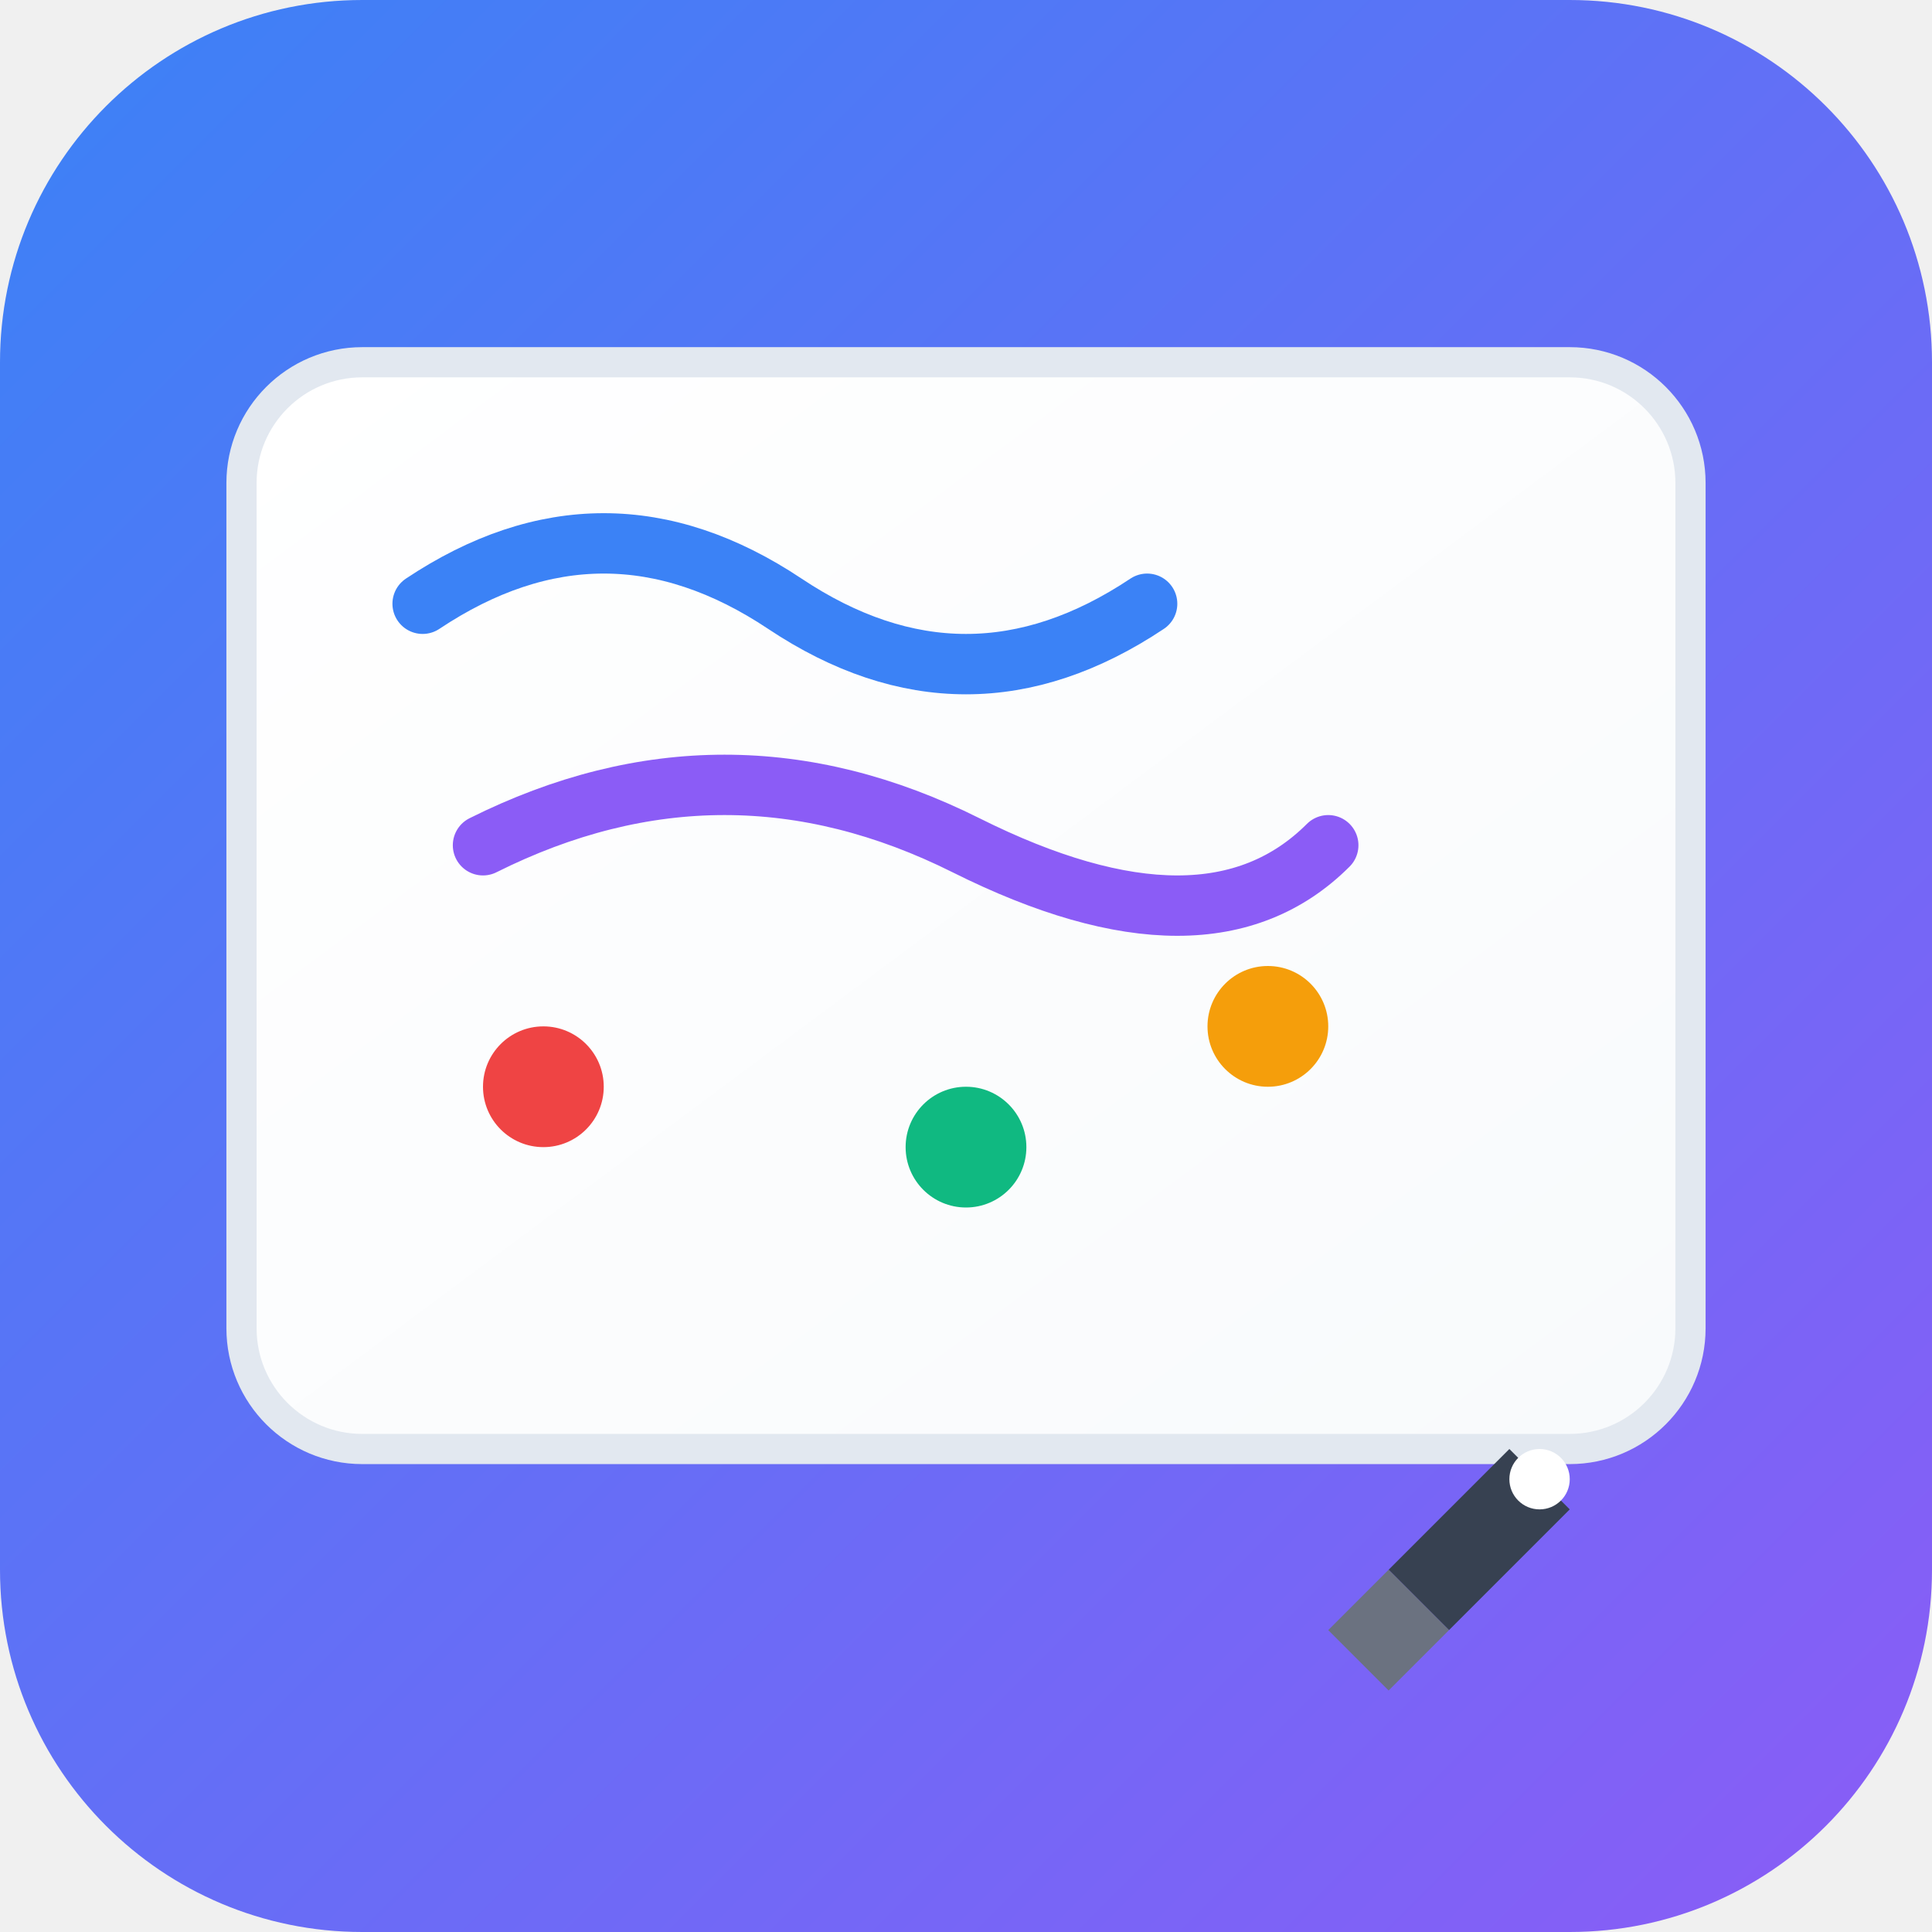
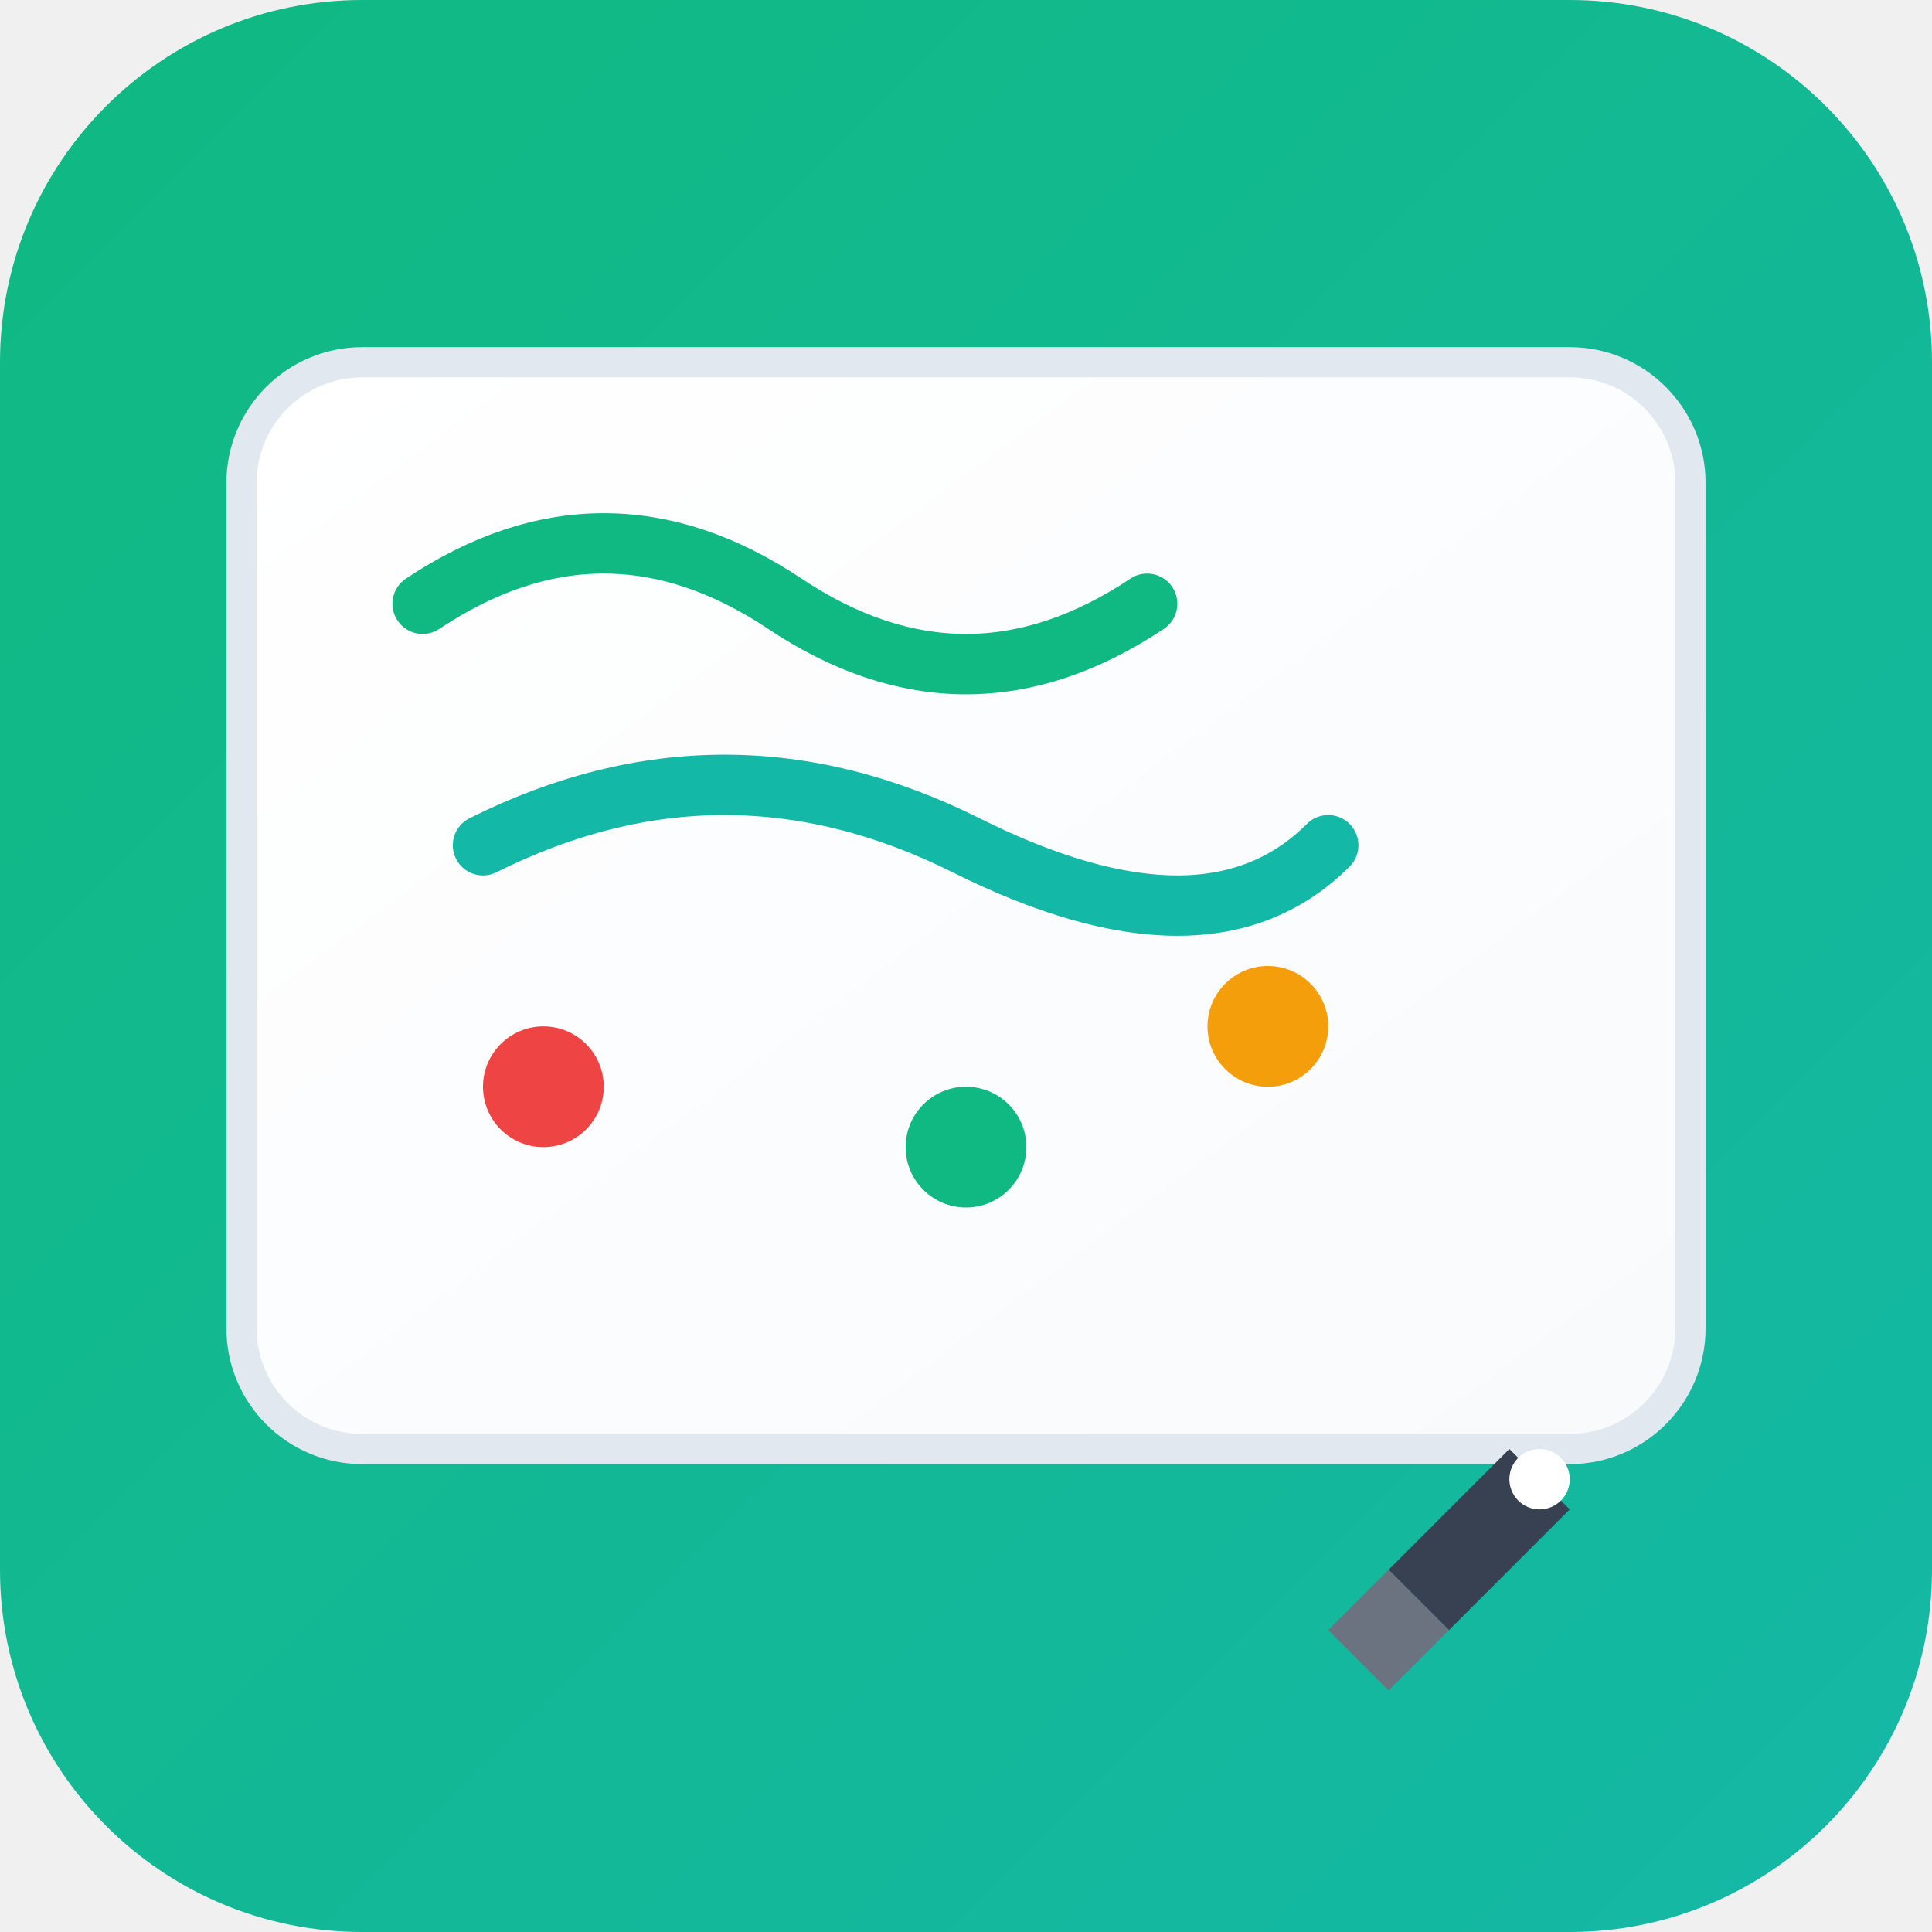
<svg xmlns="http://www.w3.org/2000/svg" viewBox="0 0 64 64" width="64" height="64">
  <rect width="64" height="64" rx="12" fill="url(#gradient)" />
  <defs>
    <linearGradient id="gradient" x1="0%" y1="0%" x2="100%" y2="100%">
-       <stop offset="0%" style="stop-color:#3b82f6;stop-opacity:1" />
-       <stop offset="100%" style="stop-color:#8b5cf6;stop-opacity:1" />
+       <stop offset="0%" style="stop-color:#10b981;stop-opacity:1" />
+       <stop offset="100%" style="stop-color:#14b8a6;stop-opacity:1" />
    </linearGradient>
    <linearGradient id="whiteGradient" x1="0%" y1="0%" x2="100%" y2="100%">
      <stop offset="0%" style="stop-color:#ffffff;stop-opacity:1" />
      <stop offset="100%" style="stop-color:#f8fafc;stop-opacity:1" />
    </linearGradient>
  </defs>
  <rect x="8" y="12" width="48" height="36" rx="4" fill="url(#whiteGradient)" stroke="#e2e8f0" stroke-width="1" />
-   <path d="M14 20 Q20 16 26 20 T38 20" stroke="#3b82f6" stroke-width="2" fill="none" stroke-linecap="round" />
-   <path d="M16 28 Q24 24 32 28 T44 28" stroke="#8b5cf6" stroke-width="2" fill="none" stroke-linecap="round" />
+   <path d="M14 20 Q20 16 26 20 T38 20" stroke="#10b981" stroke-width="2" fill="none" stroke-linecap="round" />
+   <path d="M16 28 Q24 24 32 28 T44 28" stroke="#14b8a6" stroke-width="2" fill="none" stroke-linecap="round" />
  <circle cx="18" cy="36" r="2" fill="#ef4444" />
  <circle cx="32" cy="38" r="2" fill="#10b981" />
  <circle cx="42" cy="34" r="2" fill="#f59e0b" />
  <path d="M46 52 L50 48 L52 50 L48 54 Z" fill="#374151" />
  <path d="M48 54 L46 52 L44 54 L46 56 Z" fill="#6b7280" />
  <circle cx="51" cy="49" r="1" fill="#ffffff" />
</svg>
